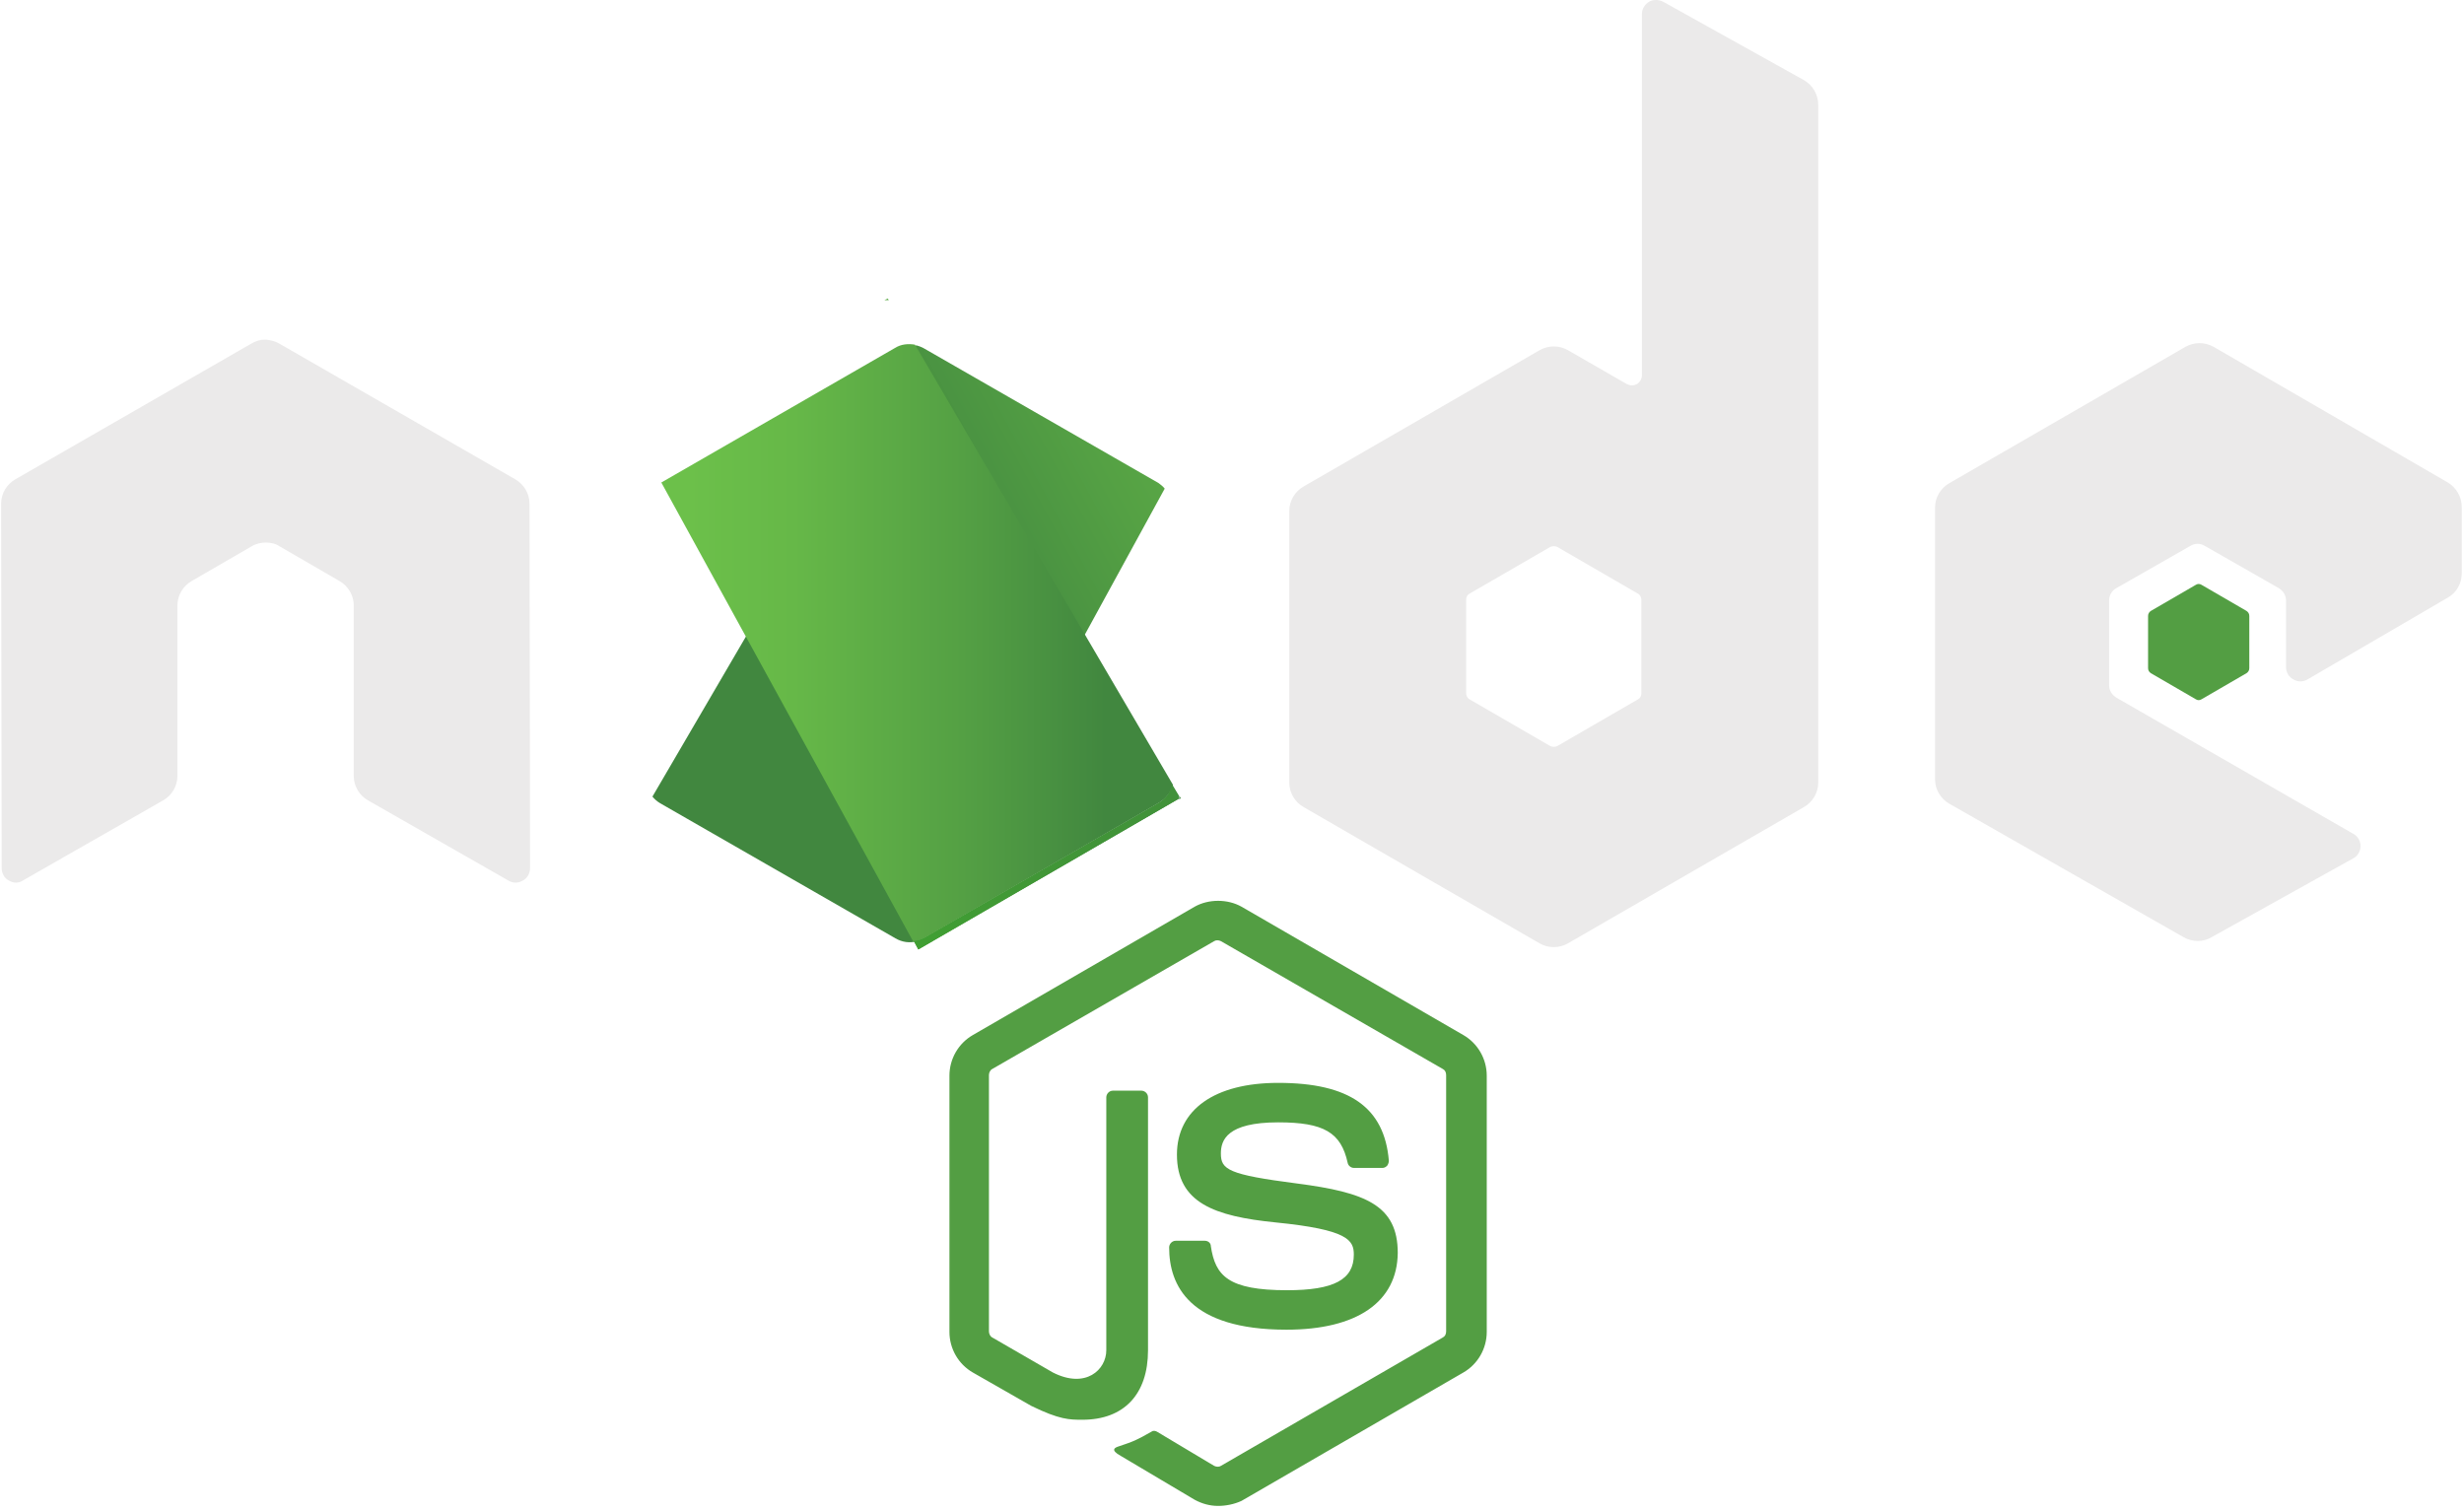
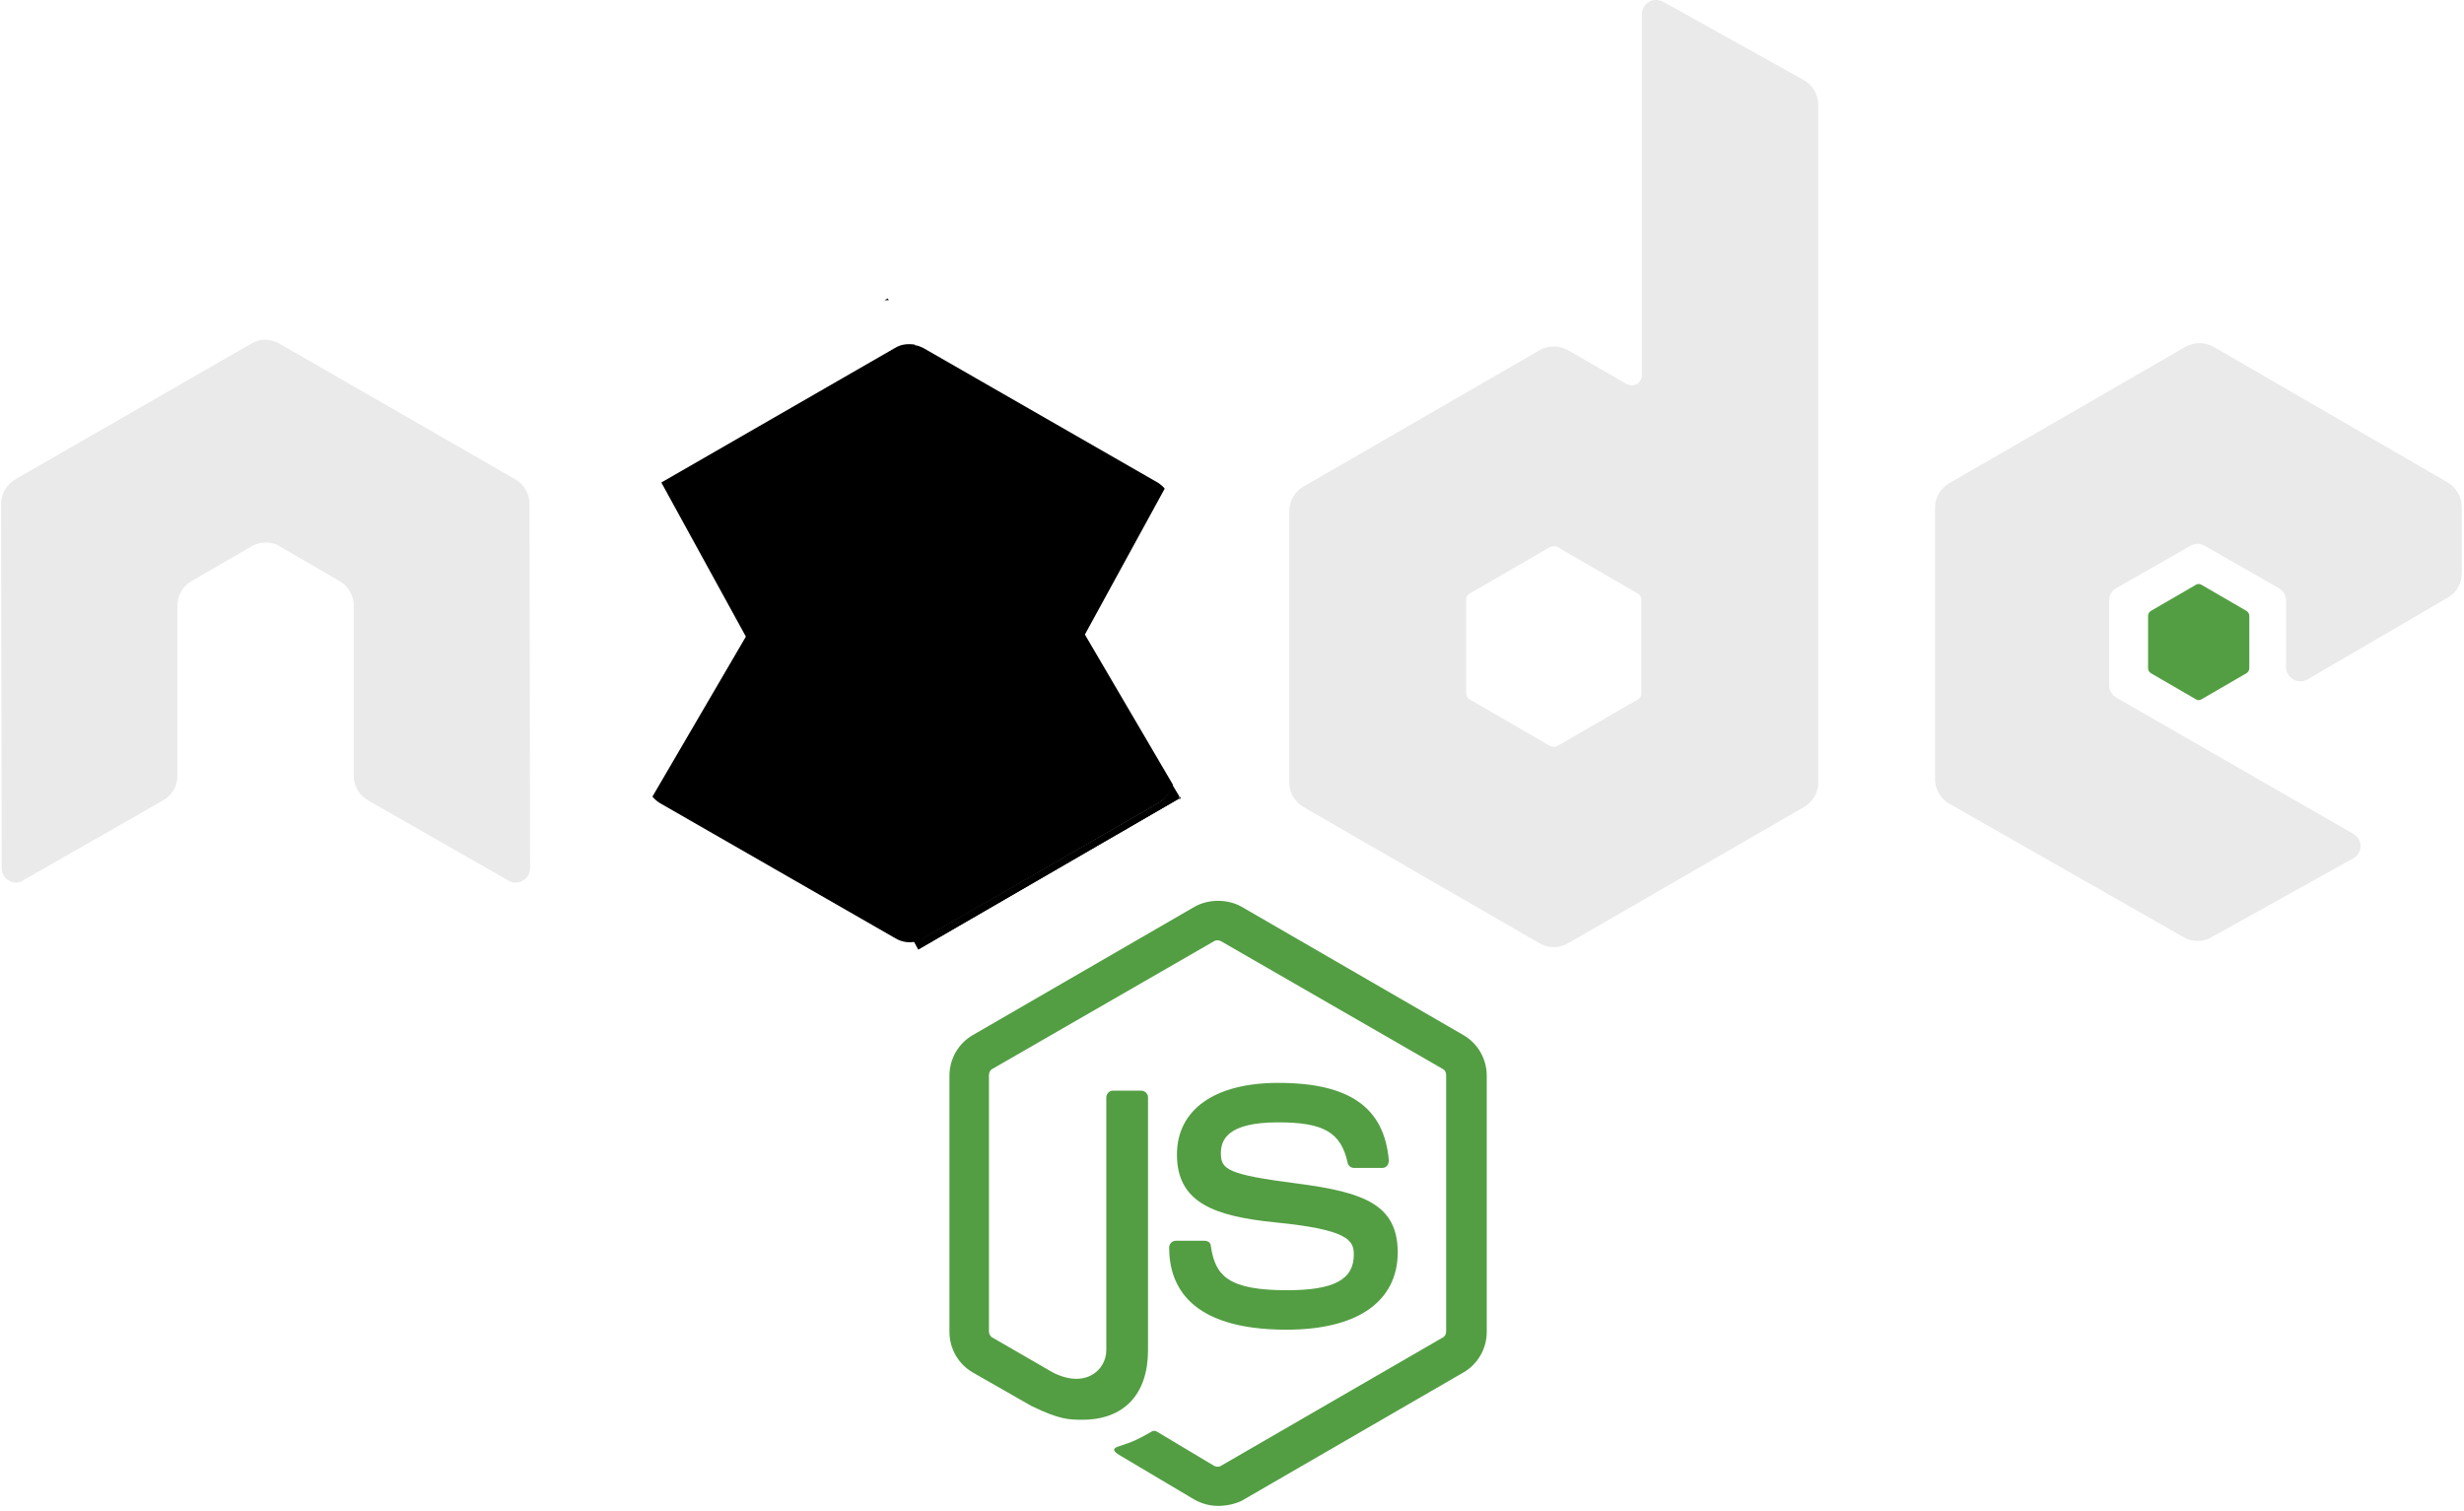
<svg xmlns="http://www.w3.org/2000/svg" width="248" height="152" viewBox="0 0 248 152" fill="none">
  <path d="M122.6 151.561C121.761 151.561 120.977 151.338 120.249 150.946L112.804 146.527C111.684 145.911 112.244 145.687 112.58 145.575C114.091 145.072 114.371 144.96 115.939 144.065C116.107 143.953 116.331 144.009 116.499 144.121L122.209 147.533C122.433 147.645 122.713 147.645 122.88 147.533L145.217 134.61C145.441 134.498 145.553 134.274 145.553 133.994V108.203C145.553 107.922 145.441 107.699 145.217 107.587L122.88 94.719C122.656 94.607 122.376 94.607 122.209 94.719L99.872 107.587C99.648 107.699 99.536 107.979 99.536 108.202V133.994C99.536 134.218 99.648 134.497 99.872 134.61L105.974 138.134C109.277 139.812 111.348 137.854 111.348 135.896V110.44C111.348 110.105 111.628 109.769 112.02 109.769H114.875C115.211 109.769 115.547 110.048 115.547 110.44V135.896C115.547 140.316 113.139 142.89 108.941 142.89C107.653 142.89 106.646 142.89 103.79 141.491L97.913 138.134C96.457 137.295 95.561 135.728 95.561 134.05V108.258C95.561 106.58 96.457 105.013 97.913 104.174L120.249 91.25C121.649 90.467 123.552 90.467 124.952 91.25L147.288 104.174C148.744 105.013 149.64 106.58 149.64 108.258V134.05C149.64 135.728 148.744 137.295 147.288 138.134L124.952 151.058C124.224 151.394 123.384 151.561 122.601 151.561H122.6ZM129.486 133.826C119.69 133.826 117.674 129.351 117.674 125.546C117.674 125.21 117.954 124.875 118.346 124.875H121.257C121.593 124.875 121.873 125.098 121.873 125.434C122.321 128.399 123.608 129.854 129.542 129.854C134.245 129.854 136.261 128.791 136.261 126.273C136.261 124.819 135.7 123.756 128.367 123.028C122.265 122.413 118.458 121.07 118.458 116.203C118.458 111.671 122.265 108.985 128.647 108.985C135.812 108.985 139.339 111.447 139.787 116.818C139.787 116.986 139.731 117.154 139.619 117.322C139.507 117.434 139.339 117.545 139.171 117.545H136.26C135.98 117.545 135.7 117.322 135.644 117.042C134.973 113.965 133.237 112.958 128.647 112.958C123.496 112.958 122.88 114.748 122.88 116.091C122.88 117.713 123.608 118.217 130.55 119.112C137.436 120.007 140.683 121.294 140.683 126.105C140.627 131.029 136.596 133.826 129.486 133.826Z" fill="#539E43" />
  <path d="M53.295 50.689C53.295 49.682 52.735 48.73 51.839 48.227L28.103 34.576C27.711 34.352 27.263 34.24 26.816 34.184H26.591C26.144 34.184 25.696 34.352 25.304 34.576L1.567 48.227C0.671 48.73 0.112 49.681 0.112 50.689L0.168 87.39C0.168 87.893 0.448 88.397 0.896 88.621C1.344 88.901 1.903 88.901 2.296 88.621L16.403 80.564C17.299 80.061 17.858 79.11 17.858 78.103V60.927C17.858 59.92 18.418 58.969 19.314 58.465L25.304 54.996C25.752 54.717 26.256 54.604 26.759 54.604C27.263 54.604 27.767 54.717 28.159 54.996L34.149 58.465C35.045 58.969 35.605 59.919 35.605 60.927V78.103C35.605 79.11 36.164 80.061 37.06 80.564L51.167 88.621C51.385 88.758 51.638 88.831 51.895 88.831C52.153 88.831 52.405 88.758 52.623 88.621C53.071 88.397 53.351 87.893 53.351 87.39L53.295 50.689ZM167.386 0.168C166.938 -0.056 166.379 -0.056 165.986 0.168C165.539 0.448 165.259 0.895 165.259 1.399V37.765C165.259 38.1 165.091 38.436 164.755 38.66C164.419 38.827 164.083 38.827 163.747 38.66L157.813 35.247C157.378 34.999 156.886 34.869 156.386 34.869C155.885 34.869 155.393 34.999 154.958 35.247L131.222 48.954C130.326 49.458 129.766 50.409 129.766 51.416V78.774C129.766 79.781 130.326 80.732 131.222 81.236L154.958 94.943C155.393 95.19 155.885 95.321 156.386 95.321C156.886 95.321 157.378 95.19 157.813 94.943L181.55 81.236C182.445 80.732 183.005 79.781 183.005 78.774V10.574C183.005 9.511 182.445 8.56 181.55 8.056L167.386 0.168ZM165.203 69.766C165.203 70.046 165.091 70.27 164.867 70.382L156.75 75.081C156.636 75.136 156.512 75.165 156.386 75.165C156.259 75.165 156.135 75.136 156.022 75.081L147.904 70.382C147.68 70.27 147.568 69.99 147.568 69.766V60.367C147.568 60.087 147.68 59.864 147.904 59.752L156.022 55.052C156.135 54.997 156.259 54.968 156.386 54.968C156.512 54.968 156.636 54.997 156.75 55.052L164.867 59.752C165.091 59.863 165.203 60.144 165.203 60.367V69.766ZM246.376 60.144C247.273 59.64 247.776 58.689 247.776 57.682V51.024C247.776 50.017 247.216 49.066 246.376 48.562L222.808 34.912C222.373 34.664 221.881 34.534 221.38 34.534C220.88 34.534 220.388 34.664 219.953 34.912L196.216 48.618C195.32 49.122 194.761 50.073 194.761 51.08V78.438C194.761 79.445 195.321 80.396 196.216 80.9L219.785 94.327C220.681 94.831 221.745 94.831 222.584 94.327L236.859 86.383C237.307 86.159 237.587 85.656 237.587 85.152C237.587 84.649 237.307 84.146 236.859 83.921L213.011 70.214C212.563 69.934 212.283 69.487 212.283 68.984V60.424C212.283 59.92 212.563 59.417 213.011 59.193L220.457 54.941C220.675 54.804 220.927 54.731 221.184 54.731C221.442 54.731 221.694 54.804 221.912 54.941L229.358 59.193C229.806 59.473 230.085 59.92 230.085 60.424V67.138C230.085 67.641 230.365 68.144 230.813 68.368C231.031 68.505 231.284 68.578 231.541 68.578C231.799 68.578 232.051 68.505 232.269 68.368L246.376 60.144Z" fill="#EBEAEA" />
  <path d="M221.016 58.856C221.1 58.802 221.197 58.773 221.296 58.773C221.396 58.773 221.493 58.802 221.576 58.856L226.111 61.486C226.279 61.598 226.391 61.766 226.391 61.989V67.249C226.391 67.472 226.279 67.641 226.111 67.752L221.576 70.382C221.493 70.436 221.396 70.466 221.296 70.466C221.197 70.466 221.1 70.436 221.016 70.382L216.482 67.752C216.314 67.641 216.202 67.472 216.202 67.249V61.99C216.202 61.766 216.314 61.598 216.482 61.486L221.016 58.856V58.856Z" fill="#539E43" />
  <path d="M116.61 48.618L92.93 35.023C92.698 34.906 92.454 34.812 92.202 34.744L65.667 80.173C65.887 80.441 66.152 80.669 66.451 80.845L90.131 94.44C90.803 94.832 91.587 94.943 92.314 94.719L117.227 49.178C117.058 48.955 116.834 48.786 116.61 48.619V48.618Z" fill="url(#paint0_linear_80_46)" />
-   <path fill-rule="evenodd" clip-rule="evenodd" d="M89.347 30.044L89.012 30.212H89.459L89.347 30.044V30.044Z" fill="url(#paint1_linear_80_46)" />
-   <path fill-rule="evenodd" clip-rule="evenodd" d="M116.667 80.788C117.338 80.396 117.842 79.725 118.066 78.998L92.09 34.688C91.418 34.576 90.69 34.631 90.075 35.023L66.562 48.562L91.922 94.775C92.291 94.715 92.649 94.602 92.986 94.439L116.666 80.788L116.667 80.788Z" fill="url(#paint2_linear_80_46)" />
-   <path fill-rule="evenodd" clip-rule="evenodd" d="M118.85 80.341L118.682 80.061V80.453L118.85 80.341H118.85Z" fill="url(#paint3_linear_80_46)" />
-   <path fill-rule="evenodd" clip-rule="evenodd" d="M116.667 80.788L93.042 94.383C92.709 94.553 92.349 94.667 91.978 94.719L92.427 95.558L118.626 80.397V80.061L117.954 78.942C117.842 79.725 117.338 80.396 116.667 80.788V80.788Z" fill="url(#paint4_linear_80_46)" />
-   <path fill-rule="evenodd" clip-rule="evenodd" d="M116.667 80.788L93.042 94.383C92.709 94.553 92.349 94.667 91.978 94.719L92.427 95.558L118.626 80.397V80.061L117.954 78.942C117.842 79.725 117.338 80.396 116.667 80.788V80.788Z" fill="url(#paint5_linear_80_46)" />
+   <path fillRule="evenodd" clipRule="evenodd" d="M89.347 30.044L89.012 30.212H89.459L89.347 30.044V30.044Z" fill="url(#paint1_linear_80_46)" />
+   <path fillRule="evenodd" clipRule="evenodd" d="M116.667 80.788C117.338 80.396 117.842 79.725 118.066 78.998L92.09 34.688C91.418 34.576 90.69 34.631 90.075 35.023L66.562 48.562L91.922 94.775C92.291 94.715 92.649 94.602 92.986 94.439L116.666 80.788L116.667 80.788Z" fill="url(#paint2_linear_80_46)" />
+   <path fillRule="evenodd" clipRule="evenodd" d="M118.85 80.341L118.682 80.061V80.453L118.85 80.341H118.85Z" fill="url(#paint3_linear_80_46)" />
+   <path fillRule="evenodd" clipRule="evenodd" d="M116.667 80.788L93.042 94.383C92.709 94.553 92.349 94.667 91.978 94.719L92.427 95.558L118.626 80.397V80.061L117.954 78.942C117.842 79.725 117.338 80.396 116.667 80.788V80.788Z" fill="url(#paint4_linear_80_46)" />
+   <path fillRule="evenodd" clipRule="evenodd" d="M116.667 80.788L93.042 94.383C92.709 94.553 92.349 94.667 91.978 94.719L92.427 95.558L118.626 80.397V80.061L117.954 78.942C117.842 79.725 117.338 80.396 116.667 80.788V80.788Z" fill="url(#paint5_linear_80_46)" />
  <defs>
    <linearGradient id="paint0_linear_80_46" x1="87.98" y1="67.895" x2="152.66" y2="32.732" gradientUnits="userSpaceOnUse">
-       <stop offset="0.138" stop-color="#41873F" />
-       <stop offset="0.403" stop-color="#54A044" />
-       <stop offset="0.714" stop-color="#66B848" />
-       <stop offset="0.908" stop-color="#6CC04A" />
+       <stop offset="0.138" stopColor="#41873F" />
+       <stop offset="0.403" stopColor="#54A044" />
+       <stop offset="0.714" stopColor="#66B848" />
+       <stop offset="0.908" stopColor="#6CC04A" />
    </linearGradient>
    <linearGradient id="paint1_linear_80_46" x1="69.257" y1="30.066" x2="112.858" y2="30.066" gradientUnits="userSpaceOnUse">
-       <stop offset="0.092" stop-color="#6CC04A" />
-       <stop offset="0.286" stop-color="#66B848" />
-       <stop offset="0.597" stop-color="#54A044" />
-       <stop offset="0.862" stop-color="#41873F" />
+       <stop offset="0.092" stopColor="#6CC04A" />
+       <stop offset="0.286" stopColor="#66B848" />
+       <stop offset="0.597" stopColor="#54A044" />
+       <stop offset="0.862" stopColor="#41873F" />
    </linearGradient>
    <linearGradient id="paint2_linear_80_46" x1="64.302" y1="64.704" x2="118.839" y2="64.704" gradientUnits="userSpaceOnUse">
-       <stop offset="0.092" stop-color="#6CC04A" />
-       <stop offset="0.286" stop-color="#66B848" />
-       <stop offset="0.597" stop-color="#54A044" />
-       <stop offset="0.862" stop-color="#41873F" />
+       <stop offset="0.092" stopColor="#6CC04A" />
+       <stop offset="0.286" stopColor="#66B848" />
+       <stop offset="0.597" stopColor="#54A044" />
+       <stop offset="0.862" stopColor="#41873F" />
    </linearGradient>
    <linearGradient id="paint3_linear_80_46" x1="102.355" y1="80.203" x2="118.729" y2="80.203" gradientUnits="userSpaceOnUse">
-       <stop offset="0.092" stop-color="#6CC04A" />
-       <stop offset="0.286" stop-color="#66B848" />
-       <stop offset="0.597" stop-color="#54A044" />
-       <stop offset="0.862" stop-color="#41873F" />
+       <stop offset="0.092" stopColor="#6CC04A" />
+       <stop offset="0.286" stopColor="#66B848" />
+       <stop offset="0.597" stopColor="#54A044" />
+       <stop offset="0.862" stopColor="#41873F" />
    </linearGradient>
    <linearGradient id="paint4_linear_80_46" x1="64.302" y1="87.296" x2="118.838" y2="87.296" gradientUnits="userSpaceOnUse">
-       <stop offset="0.092" stop-color="#6CC04A" />
-       <stop offset="0.286" stop-color="#66B848" />
-       <stop offset="0.597" stop-color="#54A044" />
-       <stop offset="0.862" stop-color="#41873F" />
+       <stop offset="0.092" stopColor="#6CC04A" />
+       <stop offset="0.286" stopColor="#66B848" />
+       <stop offset="0.597" stopColor="#54A044" />
+       <stop offset="0.862" stopColor="#41873F" />
    </linearGradient>
    <linearGradient id="paint5_linear_80_46" x1="126.783" y1="43.87" x2="112.984" y2="116.224" gradientUnits="userSpaceOnUse">
-       <stop stop-color="#41873F" />
-       <stop offset="0.329" stop-color="#418B3D" />
-       <stop offset="0.635" stop-color="#419637" />
-       <stop offset="0.932" stop-color="#3FA92D" />
-       <stop offset="1" stop-color="#3FAE2A" />
+       <stop stopColor="#41873F" />
+       <stop offset="0.329" stopColor="#418B3D" />
+       <stop offset="0.635" stopColor="#419637" />
+       <stop offset="0.932" stopColor="#3FA92D" />
+       <stop offset="1" stopColor="#3FAE2A" />
    </linearGradient>
  </defs>
</svg>
